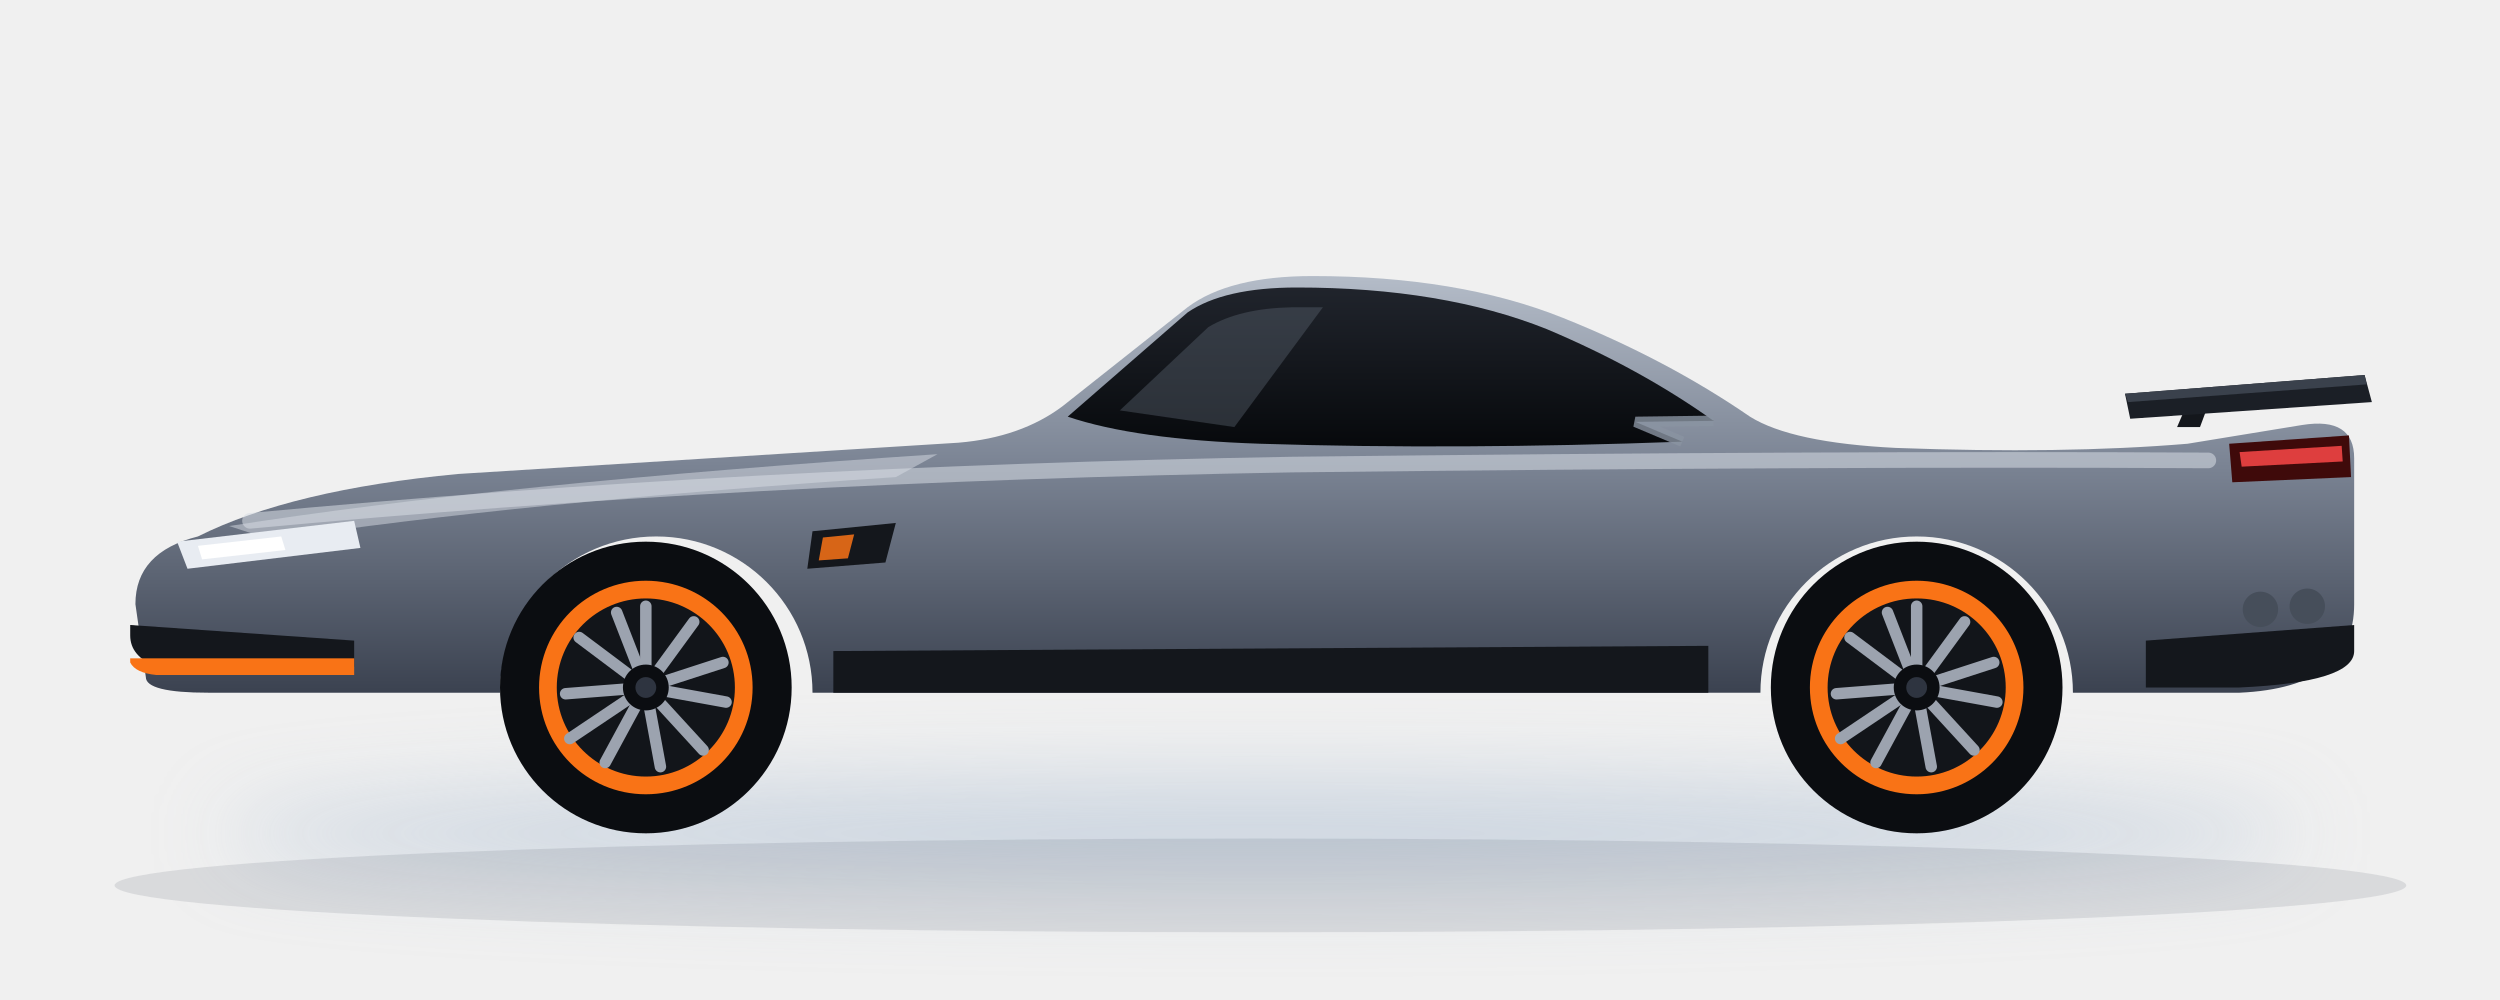
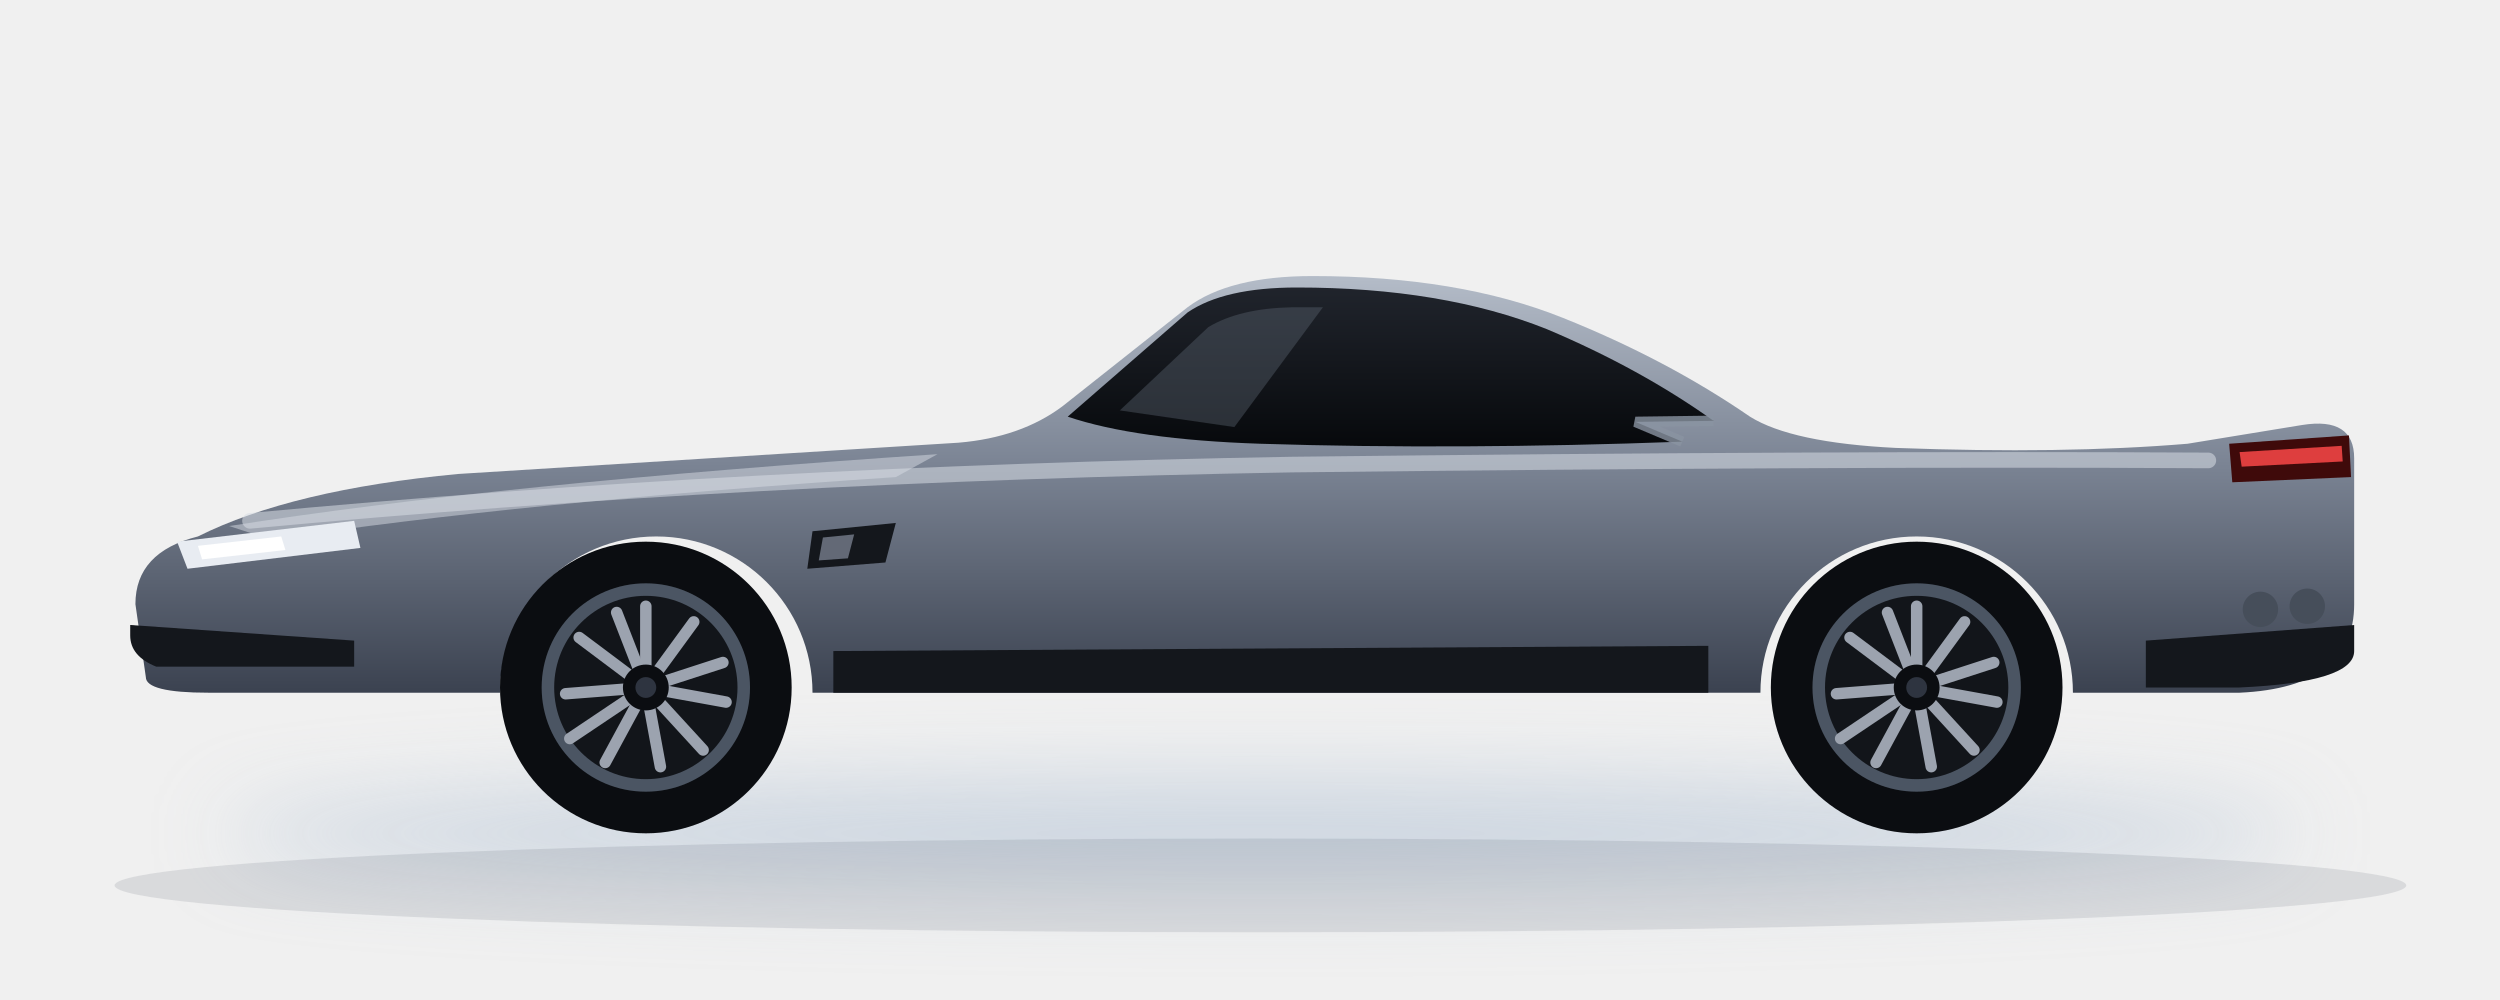
<svg xmlns="http://www.w3.org/2000/svg" viewBox="0 0 240 96">
  <defs>
    <linearGradient id="body1" x1="0" y1="0" x2="0" y2="1">
      <stop offset="0" stop-color="#B4BCC8" />
      <stop offset="0.45" stop-color="#7B8494" />
      <stop offset="1" stop-color="#3B4250" />
    </linearGradient>
    <linearGradient id="glass1" x1="0" y1="0" x2="0" y2="1">
      <stop offset="0" stop-color="#20242C" />
      <stop offset="1" stop-color="#07090C" />
    </linearGradient>
    <filter id="b1" x="-30%" y="-200%" width="160%" height="500%">
      <feGaussianBlur stdDeviation="4" />
    </filter>
  </defs>
  <ellipse cx="121" cy="80" rx="100" ry="5" fill="#9FB4CC" opacity="0.45" filter="url(#b1)" />
  <ellipse cx="121" cy="85" rx="110" ry="4.5" fill="rgba(15,23,42,0.10)" />
-   <path d="M209 41 L210.5 37.5 L212.5 37.5 L211.2 41 Z" fill="#14171C" />
-   <path d="M204 37.8 L227 36 L227.7 38.6 L204.5 40.2 Z" fill="#1B1F26" />
-   <path d="M204 37.8 L227 36 L227.2 36.9 L204.3 38.6 Z" fill="#3A414C" />
  <path d="M14 65   L13 58 Q13 53 19 51.5   Q28 47 44 45.5   L92 42.5   Q98 42 102 39   L114 29.5 Q118 26.5 126 26.5   Q140 26.5 150 30.5   Q160 34.5 168 40   Q172 42.5 182 43   Q198 43.6 210 42.6   L221 40.8 Q226 40 226 44   L226 58 Q226 66 215 66.5   L199 66.5 A15 15 0 0 0 169 66.5   L78 66.5 A15 15 0 0 0 48 66.5   L20 66.5 Q14 66.5 14 65 Z" fill="url(#body1)" />
  <path d="M24 50 Q72 45.5 124 44.6 Q176 44 212 44.2" fill="none" stroke="#D7DCE4" stroke-width="1.5" opacity="0.55" stroke-linecap="round" />
  <path d="M22 50.5 Q48 46.4 90 43.6 L86 45.8 Q50 48.2 26 51.8 Z" fill="#D7DCE4" opacity="0.5" />
  <path d="M102.5 40 L114 30 Q117.5 27.6 124.5 27.6 Q138.5 27.6 148.5 31.6   Q157.5 35.4 164.5 40.4 L157 40.5 L161.5 42.4   Q140 43.2 121 42.6 Q109 42.2 102.5 40 Z" fill="url(#glass1)" />
  <path d="M107.5 39.4 L116 31.4 Q119 29.6 124 29.5 L127 29.5 L118.5 41 Z" fill="#5C6672" opacity="0.4" />
  <path d="M164.5 40.4 L157 40.5 L161.5 42.4" fill="none" stroke="#8A93A1" stroke-width="1" opacity="0.8" />
  <path d="M78 51 L86 50.2 L85 54 L77.5 54.6 Z" fill="#14171C" />
-   <path d="M79 51.6 L82 51.3 L81.4 53.6 L78.6 53.8 Z" fill="#F97316" opacity="0.85" />
+   <path d="M79 51.6 L82 51.3 L81.4 53.6 L78.6 53.8 Z" fill="#6B7280" opacity="0.9" />
  <path d="M17 52 L34 50 L34.6 52.6 L18 54.6 Z" fill="#E8ECF2" />
  <path d="M19 52.4 L27 51.5 L27.4 52.8 L19.4 53.7 Z" fill="#FFFFFF" />
  <path d="M12.5 60 L34 61.5 L34 64 L15 64 Q12.5 63 12.5 61 Z" fill="#14171C" />
-   <path d="M12.5 63.2 L34 63.2 L34 64.8 L15 64.8 Q13 64.6 12.5 63.6 Z" fill="#F97316" />
  <path d="M214 42.6 L225.5 41.8 L225.7 45.8 L214.3 46.3 Z" fill="#3F0A0A" />
  <path d="M215 43.4 L224.8 42.8 L224.9 44.3 L215.2 44.8 Z" fill="#EF4444" opacity="0.9" />
  <path d="M206 61.5 L226 60 L226 62.5 Q226 65.5 215 66 L206 66 Z" fill="#14171C" />
  <circle cx="217" cy="58.5" r="1.7" fill="#464e5a" />
  <circle cx="221.5" cy="58.2" r="1.7" fill="#464e5a" />
  <path d="M80 62.5 L164 62 L164 66.5 L80 66.5 Z" fill="#14171C" />
  <g>
    <circle cx="62" cy="66" r="14" fill="#0B0D11" />
    <circle cx="62" cy="66" r="10" fill="#12151A" />
-     <circle cx="62" cy="66" r="9.4" fill="none" stroke="#F97316" stroke-width="1.7" />
+     <circle cx="62" cy="66" r="9.4" fill="none" stroke="#4B5563" stroke-width="1.2" />
    <g stroke="#9CA3AF" stroke-width="1.1" stroke-linecap="round">
      <line x1="62" y1="66" x2="62" y2="58.2" />
      <line x1="62" y1="66" x2="66.6" y2="59.7" />
      <line x1="62" y1="66" x2="69.4" y2="63.6" />
      <line x1="62" y1="66" x2="69.7" y2="67.4" />
      <line x1="62" y1="66" x2="67.5" y2="72" />
      <line x1="62" y1="66" x2="63.4" y2="73.6" />
      <line x1="62" y1="66" x2="58.1" y2="73.2" />
      <line x1="62" y1="66" x2="54.7" y2="70.9" />
      <line x1="62" y1="66" x2="54.3" y2="66.6" />
      <line x1="62" y1="66" x2="55.6" y2="61.2" />
      <line x1="62" y1="66" x2="59.2" y2="58.8" />
    </g>
    <circle cx="62" cy="66" r="2.2" fill="#0B0D11" />
    <circle cx="62" cy="66" r="1" fill="#2E3440" />
  </g>
  <g>
    <circle cx="184" cy="66" r="14" fill="#0B0D11" />
    <circle cx="184" cy="66" r="10" fill="#12151A" />
-     <circle cx="184" cy="66" r="9.4" fill="none" stroke="#F97316" stroke-width="1.7" />
+     <circle cx="184" cy="66" r="9.4" fill="none" stroke="#4B5563" stroke-width="1.2" />
    <g stroke="#9CA3AF" stroke-width="1.1" stroke-linecap="round">
      <line x1="184" y1="66" x2="184" y2="58.2" />
      <line x1="184" y1="66" x2="188.6" y2="59.7" />
      <line x1="184" y1="66" x2="191.4" y2="63.6" />
      <line x1="184" y1="66" x2="191.7" y2="67.4" />
      <line x1="184" y1="66" x2="189.5" y2="72" />
      <line x1="184" y1="66" x2="185.4" y2="73.6" />
      <line x1="184" y1="66" x2="180.1" y2="73.2" />
      <line x1="184" y1="66" x2="176.7" y2="70.9" />
      <line x1="184" y1="66" x2="176.3" y2="66.6" />
      <line x1="184" y1="66" x2="177.6" y2="61.2" />
      <line x1="184" y1="66" x2="181.2" y2="58.8" />
    </g>
    <circle cx="184" cy="66" r="2.2" fill="#0B0D11" />
    <circle cx="184" cy="66" r="1" fill="#2E3440" />
  </g>
</svg>
